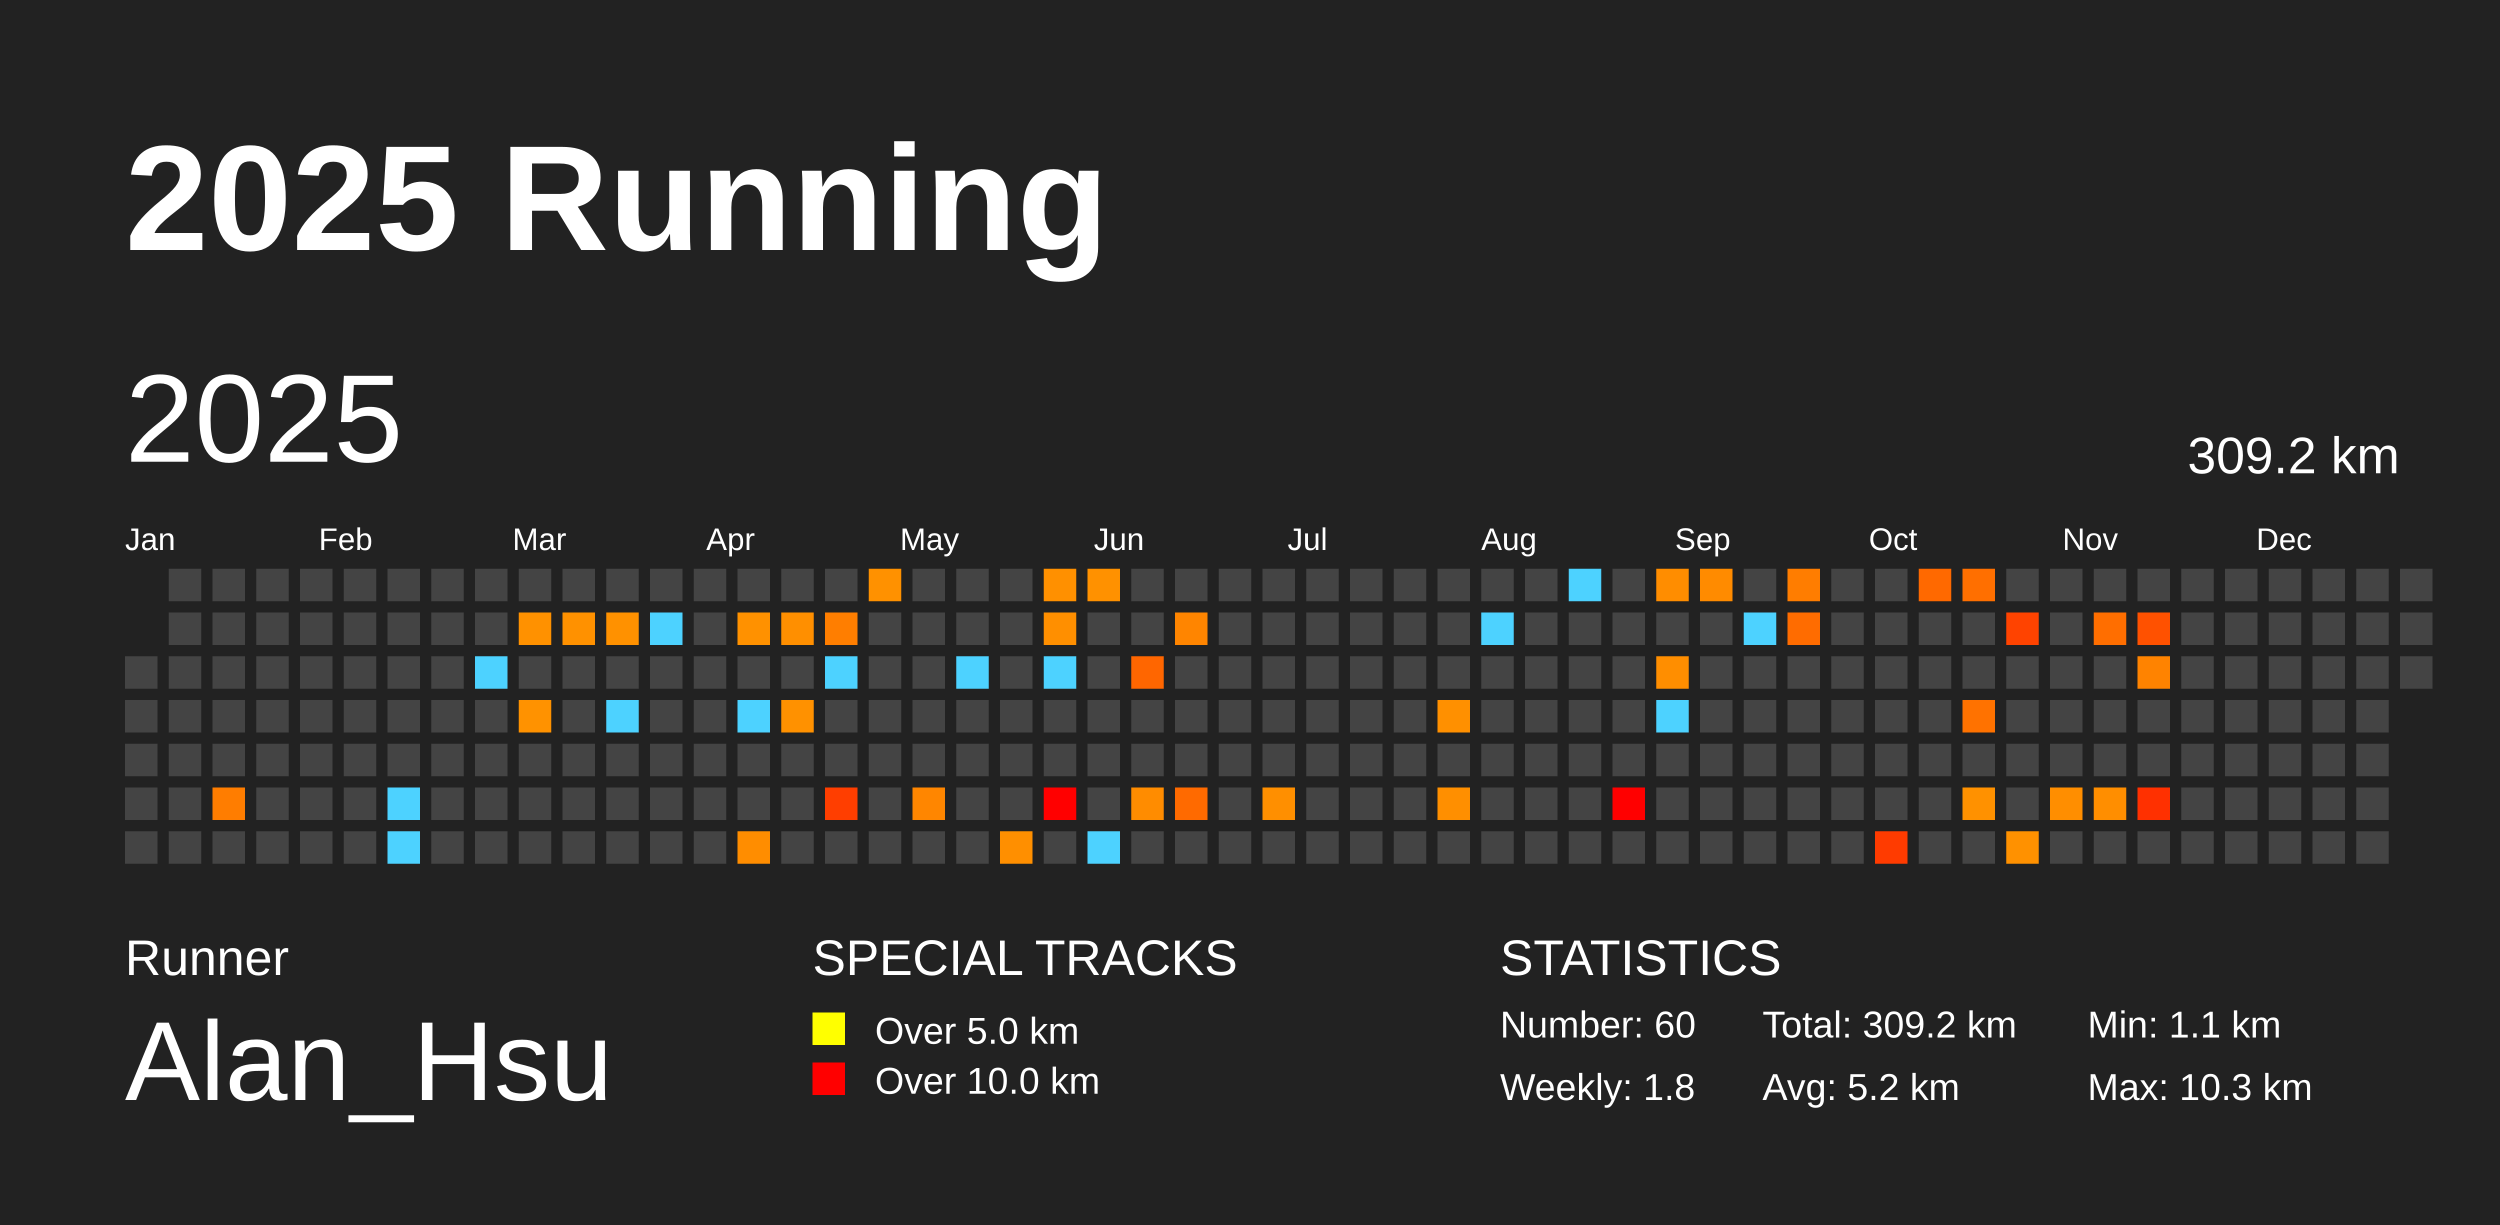
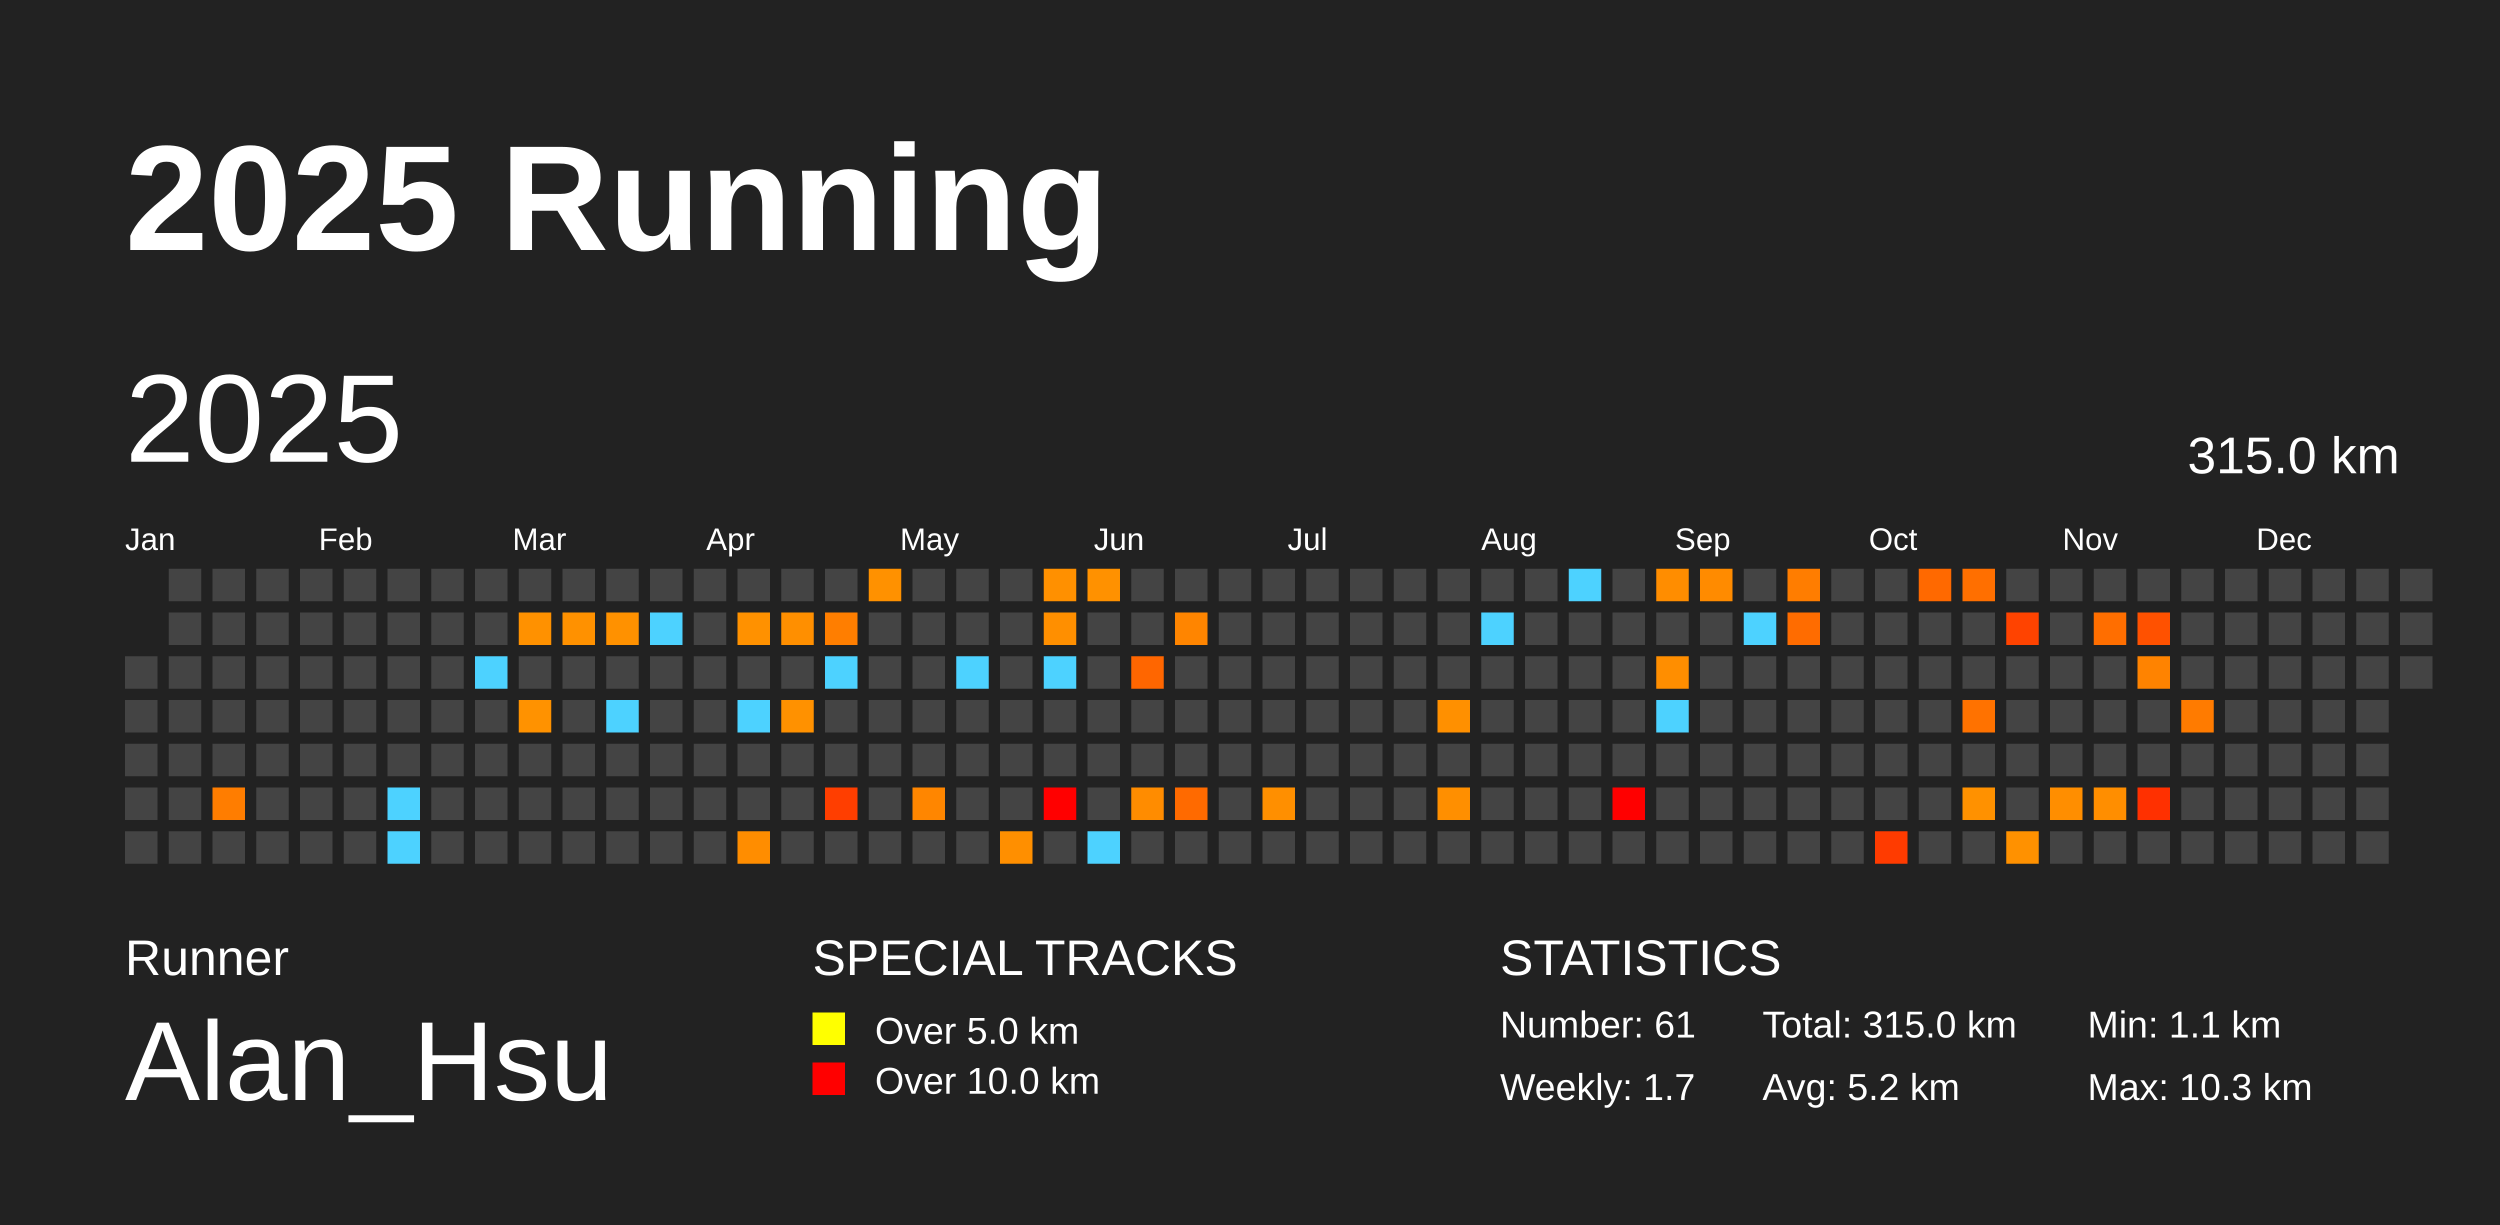
<svg xmlns="http://www.w3.org/2000/svg" baseProfile="full" height="98mm" version="1.1" viewBox="0,0,200,98" width="200mm">
  <defs />
  <rect fill="#222222" height="98" width="200" x="0" y="0" />
  <text fill="#FFFFFF" style="font-size:12px; font-family:Arial; font-weight:bold;" x="10" y="20">2025 Running</text>
  <text fill="#FFFFFF" style="font-size:4px; font-family:Arial" x="10" y="78">Runner</text>
  <text fill="#FFFFFF" style="font-size:9px; font-family:Arial" x="10" y="88">Alan_Hsu</text>
  <text fill="#FFFFFF" style="font-size:4px; font-family:Arial" x="65" y="78">SPECIAL TRACKS</text>
  <rect fill="yellow" height="2.6" width="2.6" x="65" y="81" />
  <text fill="#FFFFFF" style="font-size:3px; font-family:Arial" x="70" y="83.5">Over 5.0 km</text>
  <rect fill="red" height="2.6" width="2.6" x="65" y="85" />
  <text fill="#FFFFFF" style="font-size:3px; font-family:Arial" x="70" y="87.5">Over 10.0 km</text>
  <text fill="#FFFFFF" style="font-size:4px; font-family:Arial" x="120" y="78">STATISTICS</text>
-   <text fill="#FFFFFF" style="font-size:3px; font-family:Arial" x="120" y="83">Number: 60</text>
-   <text fill="#FFFFFF" style="font-size:3px; font-family:Arial" x="120" y="88">Weekly: 1.8</text>
-   <text fill="#FFFFFF" style="font-size:3px; font-family:Arial" x="141" y="83">Total: 309.2 km</text>
+   <text fill="#FFFFFF" style="font-size:3px; font-family:Arial" x="120" y="83">Number: 61</text>
+   <text fill="#FFFFFF" style="font-size:3px; font-family:Arial" x="120" y="88">Weekly: 1.7</text>
+   <text fill="#FFFFFF" style="font-size:3px; font-family:Arial" x="141" y="83">Total: 315.0 km</text>
  <text fill="#FFFFFF" style="font-size:3px; font-family:Arial" x="141" y="88">Avg: 5.2 km</text>
  <text fill="#FFFFFF" style="font-size:3px; font-family:Arial" x="167" y="83">Min: 1.1 km</text>
  <text fill="#FFFFFF" style="font-size:3px; font-family:Arial" x="167" y="88">Max: 10.3 km</text>
  <text dominant-baseline="hanging" fill="#FFFFFF" style="font-size:10.0px; font-family:Arial;" x="10" y="30">2025</text>
-   <text dominant-baseline="hanging" fill="#FFFFFF" style="font-size:4.125px; font-family:Arial;" x="175" y="35">309.2 km</text>
+   <text dominant-baseline="hanging" fill="#FFFFFF" style="font-size:4.125px; font-family:Arial;" x="175" y="35">315.0 km</text>
  <text fill="#FFFFFF" style="font-size:2.5px; font-family:Arial" x="10.0" y="44">Jan</text>
  <text fill="#FFFFFF" style="font-size:2.5px; font-family:Arial" x="25.5" y="44">Feb</text>
  <text fill="#FFFFFF" style="font-size:2.5px; font-family:Arial" x="41.0" y="44">Mar</text>
  <text fill="#FFFFFF" style="font-size:2.5px; font-family:Arial" x="56.5" y="44">Apr</text>
  <text fill="#FFFFFF" style="font-size:2.5px; font-family:Arial" x="72.0" y="44">May</text>
  <text fill="#FFFFFF" style="font-size:2.5px; font-family:Arial" x="87.5" y="44">Jun</text>
  <text fill="#FFFFFF" style="font-size:2.5px; font-family:Arial" x="103.0" y="44">Jul</text>
  <text fill="#FFFFFF" style="font-size:2.5px; font-family:Arial" x="118.5" y="44">Aug</text>
  <text fill="#FFFFFF" style="font-size:2.5px; font-family:Arial" x="134.0" y="44">Sep</text>
  <text fill="#FFFFFF" style="font-size:2.5px; font-family:Arial" x="149.5" y="44">Oct</text>
  <text fill="#FFFFFF" style="font-size:2.5px; font-family:Arial" x="165.0" y="44">Nov</text>
  <text fill="#FFFFFF" style="font-size:2.5px; font-family:Arial" x="180.5" y="44">Dec</text>
  <rect fill="#444444" height="2.6" width="2.6" x="10.0" y="52.5" />
  <rect fill="#444444" height="2.6" width="2.6" x="10.0" y="56.0" />
  <rect fill="#444444" height="2.6" width="2.6" x="10.0" y="59.5" />
  <rect fill="#444444" height="2.6" width="2.6" x="10.0" y="63.0" />
  <rect fill="#444444" height="2.6" width="2.6" x="10.0" y="66.5" />
  <rect fill="#444444" height="2.6" width="2.6" x="13.5" y="45.5" />
  <rect fill="#444444" height="2.6" width="2.6" x="13.5" y="49.0" />
  <rect fill="#444444" height="2.6" width="2.6" x="13.5" y="52.5" />
  <rect fill="#444444" height="2.6" width="2.6" x="13.5" y="56.0" />
  <rect fill="#444444" height="2.6" width="2.6" x="13.5" y="59.5" />
  <rect fill="#444444" height="2.6" width="2.6" x="13.5" y="63.0" />
  <rect fill="#444444" height="2.6" width="2.6" x="13.5" y="66.5" />
  <rect fill="#444444" height="2.6" width="2.6" x="17.0" y="45.5" />
  <rect fill="#444444" height="2.6" width="2.6" x="17.0" y="49.0" />
  <rect fill="#444444" height="2.6" width="2.6" x="17.0" y="52.5" />
  <rect fill="#444444" height="2.6" width="2.6" x="17.0" y="56.0" />
  <rect fill="#444444" height="2.6" width="2.6" x="17.0" y="59.5" />
  <rect fill="#ff7d00" height="2.6" width="2.6" x="17.0" y="63.0" />
  <rect fill="#444444" height="2.6" width="2.6" x="17.0" y="66.5" />
  <rect fill="#444444" height="2.6" width="2.6" x="20.5" y="45.5" />
  <rect fill="#444444" height="2.6" width="2.6" x="20.5" y="49.0" />
  <rect fill="#444444" height="2.6" width="2.6" x="20.5" y="52.5" />
  <rect fill="#444444" height="2.6" width="2.6" x="20.5" y="56.0" />
  <rect fill="#444444" height="2.6" width="2.6" x="20.5" y="59.5" />
  <rect fill="#444444" height="2.6" width="2.6" x="20.5" y="63.0" />
  <rect fill="#444444" height="2.6" width="2.6" x="20.5" y="66.5" />
  <rect fill="#444444" height="2.6" width="2.6" x="24.0" y="45.5" />
  <rect fill="#444444" height="2.6" width="2.6" x="24.0" y="49.0" />
  <rect fill="#444444" height="2.6" width="2.6" x="24.0" y="52.5" />
  <rect fill="#444444" height="2.6" width="2.6" x="24.0" y="56.0" />
  <rect fill="#444444" height="2.6" width="2.6" x="24.0" y="59.5" />
  <rect fill="#444444" height="2.6" width="2.6" x="24.0" y="63.0" />
  <rect fill="#444444" height="2.6" width="2.6" x="24.0" y="66.5" />
  <rect fill="#444444" height="2.6" width="2.6" x="27.5" y="45.5" />
  <rect fill="#444444" height="2.6" width="2.6" x="27.5" y="49.0" />
  <rect fill="#444444" height="2.6" width="2.6" x="27.5" y="52.5" />
  <rect fill="#444444" height="2.6" width="2.6" x="27.5" y="56.0" />
  <rect fill="#444444" height="2.6" width="2.6" x="27.5" y="59.5" />
  <rect fill="#444444" height="2.6" width="2.6" x="27.5" y="63.0" />
  <rect fill="#444444" height="2.6" width="2.6" x="27.5" y="66.5" />
  <rect fill="#444444" height="2.6" width="2.6" x="31.0" y="45.5" />
  <rect fill="#444444" height="2.6" width="2.6" x="31.0" y="49.0" />
  <rect fill="#444444" height="2.6" width="2.6" x="31.0" y="52.5" />
  <rect fill="#444444" height="2.6" width="2.6" x="31.0" y="56.0" />
  <rect fill="#444444" height="2.6" width="2.6" x="31.0" y="59.5" />
  <rect fill="#4dd2ff" height="2.6" width="2.6" x="31.0" y="63.0" />
  <rect fill="#4dd2ff" height="2.6" width="2.6" x="31.0" y="66.5" />
  <rect fill="#444444" height="2.6" width="2.6" x="34.5" y="45.5" />
  <rect fill="#444444" height="2.6" width="2.6" x="34.5" y="49.0" />
  <rect fill="#444444" height="2.6" width="2.6" x="34.5" y="52.5" />
  <rect fill="#444444" height="2.6" width="2.6" x="34.5" y="56.0" />
  <rect fill="#444444" height="2.6" width="2.6" x="34.5" y="59.5" />
  <rect fill="#444444" height="2.6" width="2.6" x="34.5" y="63.0" />
  <rect fill="#444444" height="2.6" width="2.6" x="34.5" y="66.5" />
  <rect fill="#444444" height="2.6" width="2.6" x="38.0" y="45.5" />
  <rect fill="#444444" height="2.6" width="2.6" x="38.0" y="49.0" />
  <rect fill="#4dd2ff" height="2.6" width="2.6" x="38.0" y="52.5" />
  <rect fill="#444444" height="2.6" width="2.6" x="38.0" y="56.0" />
  <rect fill="#444444" height="2.6" width="2.6" x="38.0" y="59.5" />
  <rect fill="#444444" height="2.6" width="2.6" x="38.0" y="63.0" />
  <rect fill="#444444" height="2.6" width="2.6" x="38.0" y="66.5" />
  <rect fill="#444444" height="2.6" width="2.6" x="41.5" y="45.5" />
  <rect fill="#ff9100" height="2.6" width="2.6" x="41.5" y="49.0" />
  <rect fill="#444444" height="2.6" width="2.6" x="41.5" y="52.5" />
  <rect fill="#ff9200" height="2.6" width="2.6" x="41.5" y="56.0" />
  <rect fill="#444444" height="2.6" width="2.6" x="41.5" y="59.5" />
  <rect fill="#444444" height="2.6" width="2.6" x="41.5" y="63.0" />
  <rect fill="#444444" height="2.6" width="2.6" x="41.5" y="66.5" />
  <rect fill="#444444" height="2.6" width="2.6" x="45.0" y="45.5" />
  <rect fill="#ff9100" height="2.6" width="2.6" x="45.0" y="49.0" />
  <rect fill="#444444" height="2.6" width="2.6" x="45.0" y="52.5" />
  <rect fill="#444444" height="2.6" width="2.6" x="45.0" y="56.0" />
  <rect fill="#444444" height="2.6" width="2.6" x="45.0" y="59.5" />
  <rect fill="#444444" height="2.6" width="2.6" x="45.0" y="63.0" />
  <rect fill="#444444" height="2.6" width="2.6" x="45.0" y="66.5" />
  <rect fill="#444444" height="2.6" width="2.6" x="48.5" y="45.5" />
  <rect fill="#ff9100" height="2.6" width="2.6" x="48.5" y="49.0" />
  <rect fill="#444444" height="2.6" width="2.6" x="48.5" y="52.5" />
  <rect fill="#4dd2ff" height="2.6" width="2.6" x="48.5" y="56.0" />
  <rect fill="#444444" height="2.6" width="2.6" x="48.5" y="59.5" />
  <rect fill="#444444" height="2.6" width="2.6" x="48.5" y="63.0" />
  <rect fill="#444444" height="2.6" width="2.6" x="48.5" y="66.5" />
  <rect fill="#444444" height="2.6" width="2.6" x="52.0" y="45.5" />
  <rect fill="#4dd2ff" height="2.6" width="2.6" x="52.0" y="49.0" />
  <rect fill="#444444" height="2.6" width="2.6" x="52.0" y="52.5" />
  <rect fill="#444444" height="2.6" width="2.6" x="52.0" y="56.0" />
  <rect fill="#444444" height="2.6" width="2.6" x="52.0" y="59.5" />
  <rect fill="#444444" height="2.6" width="2.6" x="52.0" y="63.0" />
  <rect fill="#444444" height="2.6" width="2.6" x="52.0" y="66.5" />
  <rect fill="#444444" height="2.6" width="2.6" x="55.5" y="45.5" />
  <rect fill="#444444" height="2.6" width="2.6" x="55.5" y="49.0" />
  <rect fill="#444444" height="2.6" width="2.6" x="55.5" y="52.5" />
  <rect fill="#444444" height="2.6" width="2.6" x="55.5" y="56.0" />
  <rect fill="#444444" height="2.6" width="2.6" x="55.5" y="59.5" />
  <rect fill="#444444" height="2.6" width="2.6" x="55.5" y="63.0" />
  <rect fill="#444444" height="2.6" width="2.6" x="55.5" y="66.5" />
  <rect fill="#444444" height="2.6" width="2.6" x="59.0" y="45.5" />
  <rect fill="#ff9100" height="2.6" width="2.6" x="59.0" y="49.0" />
  <rect fill="#444444" height="2.6" width="2.6" x="59.0" y="52.5" />
  <rect fill="#4dd2ff" height="2.6" width="2.6" x="59.0" y="56.0" />
  <rect fill="#444444" height="2.6" width="2.6" x="59.0" y="59.5" />
  <rect fill="#444444" height="2.6" width="2.6" x="59.0" y="63.0" />
  <rect fill="#ff8d00" height="2.6" width="2.6" x="59.0" y="66.5" />
  <rect fill="#444444" height="2.6" width="2.6" x="62.5" y="45.5" />
  <rect fill="#ff8f00" height="2.6" width="2.6" x="62.5" y="49.0" />
  <rect fill="#444444" height="2.6" width="2.6" x="62.5" y="52.5" />
  <rect fill="#ff9100" height="2.6" width="2.6" x="62.5" y="56.0" />
  <rect fill="#444444" height="2.6" width="2.6" x="62.5" y="59.5" />
  <rect fill="#444444" height="2.6" width="2.6" x="62.5" y="63.0" />
  <rect fill="#444444" height="2.6" width="2.6" x="62.5" y="66.5" />
  <rect fill="#444444" height="2.6" width="2.6" x="66.0" y="45.5" />
  <rect fill="#ff7e00" height="2.6" width="2.6" x="66.0" y="49.0" />
  <rect fill="#4dd2ff" height="2.6" width="2.6" x="66.0" y="52.5" />
  <rect fill="#444444" height="2.6" width="2.6" x="66.0" y="56.0" />
  <rect fill="#444444" height="2.6" width="2.6" x="66.0" y="59.5" />
  <rect fill="#ff3e00" height="2.6" width="2.6" x="66.0" y="63.0" />
  <rect fill="#444444" height="2.6" width="2.6" x="66.0" y="66.5" />
  <rect fill="#ff9100" height="2.6" width="2.6" x="69.5" y="45.5" />
  <rect fill="#444444" height="2.6" width="2.6" x="69.5" y="49.0" />
  <rect fill="#444444" height="2.6" width="2.6" x="69.5" y="52.5" />
  <rect fill="#444444" height="2.6" width="2.6" x="69.5" y="56.0" />
  <rect fill="#444444" height="2.6" width="2.6" x="69.5" y="59.5" />
  <rect fill="#444444" height="2.6" width="2.6" x="69.5" y="63.0" />
  <rect fill="#444444" height="2.6" width="2.6" x="69.5" y="66.5" />
  <rect fill="#444444" height="2.6" width="2.6" x="73.0" y="45.5" />
  <rect fill="#444444" height="2.6" width="2.6" x="73.0" y="49.0" />
  <rect fill="#444444" height="2.6" width="2.6" x="73.0" y="52.5" />
  <rect fill="#444444" height="2.6" width="2.6" x="73.0" y="56.0" />
  <rect fill="#444444" height="2.6" width="2.6" x="73.0" y="59.5" />
  <rect fill="#ff8600" height="2.6" width="2.6" x="73.0" y="63.0" />
  <rect fill="#444444" height="2.6" width="2.6" x="73.0" y="66.5" />
  <rect fill="#444444" height="2.6" width="2.6" x="76.5" y="45.5" />
  <rect fill="#444444" height="2.6" width="2.6" x="76.5" y="49.0" />
  <rect fill="#4dd2ff" height="2.6" width="2.6" x="76.5" y="52.5" />
  <rect fill="#444444" height="2.6" width="2.6" x="76.5" y="56.0" />
  <rect fill="#444444" height="2.6" width="2.6" x="76.5" y="59.5" />
  <rect fill="#444444" height="2.6" width="2.6" x="76.5" y="63.0" />
  <rect fill="#444444" height="2.6" width="2.6" x="76.5" y="66.5" />
  <rect fill="#444444" height="2.6" width="2.6" x="80.0" y="45.5" />
  <rect fill="#444444" height="2.6" width="2.6" x="80.0" y="49.0" />
  <rect fill="#444444" height="2.6" width="2.6" x="80.0" y="52.5" />
  <rect fill="#444444" height="2.6" width="2.6" x="80.0" y="56.0" />
  <rect fill="#444444" height="2.6" width="2.6" x="80.0" y="59.5" />
  <rect fill="#444444" height="2.6" width="2.6" x="80.0" y="63.0" />
  <rect fill="#ff8f00" height="2.6" width="2.6" x="80.0" y="66.5" />
  <rect fill="#ff9000" height="2.6" width="2.6" x="83.5" y="45.5" />
  <rect fill="#ff8f00" height="2.6" width="2.6" x="83.5" y="49.0" />
  <rect fill="#4dd2ff" height="2.6" width="2.6" x="83.5" y="52.5" />
  <rect fill="#444444" height="2.6" width="2.6" x="83.5" y="56.0" />
  <rect fill="#444444" height="2.6" width="2.6" x="83.5" y="59.5" />
  <rect fill="red" height="2.6" width="2.6" x="83.5" y="63.0" />
  <rect fill="#444444" height="2.6" width="2.6" x="83.5" y="66.5" />
  <rect fill="#ff9100" height="2.6" width="2.6" x="87.0" y="45.5" />
  <rect fill="#444444" height="2.6" width="2.6" x="87.0" y="49.0" />
  <rect fill="#444444" height="2.6" width="2.6" x="87.0" y="52.5" />
  <rect fill="#444444" height="2.6" width="2.6" x="87.0" y="56.0" />
  <rect fill="#444444" height="2.6" width="2.6" x="87.0" y="59.5" />
  <rect fill="#444444" height="2.6" width="2.6" x="87.0" y="63.0" />
  <rect fill="#4dd2ff" height="2.6" width="2.6" x="87.0" y="66.5" />
  <rect fill="#444444" height="2.6" width="2.6" x="90.5" y="45.5" />
  <rect fill="#444444" height="2.6" width="2.6" x="90.5" y="49.0" />
  <rect fill="#ff6600" height="2.6" width="2.6" x="90.5" y="52.5" />
  <rect fill="#444444" height="2.6" width="2.6" x="90.5" y="56.0" />
  <rect fill="#444444" height="2.6" width="2.6" x="90.5" y="59.5" />
  <rect fill="#ff8c00" height="2.6" width="2.6" x="90.5" y="63.0" />
  <rect fill="#444444" height="2.6" width="2.6" x="90.5" y="66.5" />
  <rect fill="#444444" height="2.6" width="2.6" x="94.0" y="45.5" />
  <rect fill="#ff8500" height="2.6" width="2.6" x="94.0" y="49.0" />
  <rect fill="#444444" height="2.6" width="2.6" x="94.0" y="52.5" />
  <rect fill="#444444" height="2.6" width="2.6" x="94.0" y="56.0" />
  <rect fill="#444444" height="2.6" width="2.6" x="94.0" y="59.5" />
  <rect fill="#ff6a00" height="2.6" width="2.6" x="94.0" y="63.0" />
  <rect fill="#444444" height="2.6" width="2.6" x="94.0" y="66.5" />
  <rect fill="#444444" height="2.6" width="2.6" x="97.5" y="45.5" />
  <rect fill="#444444" height="2.6" width="2.6" x="97.5" y="49.0" />
  <rect fill="#444444" height="2.6" width="2.6" x="97.5" y="52.5" />
  <rect fill="#444444" height="2.6" width="2.6" x="97.5" y="56.0" />
  <rect fill="#444444" height="2.6" width="2.6" x="97.5" y="59.5" />
  <rect fill="#444444" height="2.6" width="2.6" x="97.5" y="63.0" />
  <rect fill="#444444" height="2.6" width="2.6" x="97.5" y="66.5" />
  <rect fill="#444444" height="2.6" width="2.6" x="101.0" y="45.5" />
  <rect fill="#444444" height="2.6" width="2.6" x="101.0" y="49.0" />
  <rect fill="#444444" height="2.6" width="2.6" x="101.0" y="52.5" />
  <rect fill="#444444" height="2.6" width="2.6" x="101.0" y="56.0" />
  <rect fill="#444444" height="2.6" width="2.6" x="101.0" y="59.5" />
  <rect fill="#ff8f00" height="2.6" width="2.6" x="101.0" y="63.0" />
  <rect fill="#444444" height="2.6" width="2.6" x="101.0" y="66.5" />
  <rect fill="#444444" height="2.6" width="2.6" x="104.5" y="45.5" />
  <rect fill="#444444" height="2.6" width="2.6" x="104.5" y="49.0" />
  <rect fill="#444444" height="2.6" width="2.6" x="104.5" y="52.5" />
  <rect fill="#444444" height="2.6" width="2.6" x="104.5" y="56.0" />
  <rect fill="#444444" height="2.6" width="2.6" x="104.5" y="59.5" />
  <rect fill="#444444" height="2.6" width="2.6" x="104.5" y="63.0" />
  <rect fill="#444444" height="2.6" width="2.6" x="104.5" y="66.5" />
  <rect fill="#444444" height="2.6" width="2.6" x="108.0" y="45.5" />
  <rect fill="#444444" height="2.6" width="2.6" x="108.0" y="49.0" />
  <rect fill="#444444" height="2.6" width="2.6" x="108.0" y="52.5" />
  <rect fill="#444444" height="2.6" width="2.6" x="108.0" y="56.0" />
  <rect fill="#444444" height="2.6" width="2.6" x="108.0" y="59.5" />
  <rect fill="#444444" height="2.6" width="2.6" x="108.0" y="63.0" />
  <rect fill="#444444" height="2.6" width="2.6" x="108.0" y="66.5" />
  <rect fill="#444444" height="2.6" width="2.6" x="111.5" y="45.5" />
  <rect fill="#444444" height="2.6" width="2.6" x="111.5" y="49.0" />
  <rect fill="#444444" height="2.6" width="2.6" x="111.5" y="52.5" />
  <rect fill="#444444" height="2.6" width="2.6" x="111.5" y="56.0" />
  <rect fill="#444444" height="2.6" width="2.6" x="111.5" y="59.5" />
  <rect fill="#444444" height="2.6" width="2.6" x="111.5" y="63.0" />
  <rect fill="#444444" height="2.6" width="2.6" x="111.5" y="66.5" />
  <rect fill="#444444" height="2.6" width="2.6" x="115.0" y="45.5" />
  <rect fill="#444444" height="2.6" width="2.6" x="115.0" y="49.0" />
  <rect fill="#444444" height="2.6" width="2.6" x="115.0" y="52.5" />
  <rect fill="#ff9000" height="2.6" width="2.6" x="115.0" y="56.0" />
  <rect fill="#444444" height="2.6" width="2.6" x="115.0" y="59.5" />
  <rect fill="#ff8f00" height="2.6" width="2.6" x="115.0" y="63.0" />
  <rect fill="#444444" height="2.6" width="2.6" x="115.0" y="66.5" />
  <rect fill="#444444" height="2.6" width="2.6" x="118.5" y="45.5" />
  <rect fill="#4dd2ff" height="2.6" width="2.6" x="118.5" y="49.0" />
  <rect fill="#444444" height="2.6" width="2.6" x="118.5" y="52.5" />
  <rect fill="#444444" height="2.6" width="2.6" x="118.5" y="56.0" />
  <rect fill="#444444" height="2.6" width="2.6" x="118.5" y="59.5" />
  <rect fill="#444444" height="2.6" width="2.6" x="118.5" y="63.0" />
  <rect fill="#444444" height="2.6" width="2.6" x="118.5" y="66.5" />
  <rect fill="#444444" height="2.6" width="2.6" x="122.0" y="45.5" />
  <rect fill="#444444" height="2.6" width="2.6" x="122.0" y="49.0" />
  <rect fill="#444444" height="2.6" width="2.6" x="122.0" y="52.5" />
  <rect fill="#444444" height="2.6" width="2.6" x="122.0" y="56.0" />
  <rect fill="#444444" height="2.6" width="2.6" x="122.0" y="59.5" />
  <rect fill="#444444" height="2.6" width="2.6" x="122.0" y="63.0" />
  <rect fill="#444444" height="2.6" width="2.6" x="122.0" y="66.5" />
  <rect fill="#4dd2ff" height="2.6" width="2.6" x="125.5" y="45.5" />
  <rect fill="#444444" height="2.6" width="2.6" x="125.5" y="49.0" />
  <rect fill="#444444" height="2.6" width="2.6" x="125.5" y="52.5" />
  <rect fill="#444444" height="2.6" width="2.6" x="125.5" y="56.0" />
  <rect fill="#444444" height="2.6" width="2.6" x="125.5" y="59.5" />
  <rect fill="#444444" height="2.6" width="2.6" x="125.5" y="63.0" />
  <rect fill="#444444" height="2.6" width="2.6" x="125.5" y="66.5" />
  <rect fill="#444444" height="2.6" width="2.6" x="129.0" y="45.5" />
  <rect fill="#444444" height="2.6" width="2.6" x="129.0" y="49.0" />
  <rect fill="#444444" height="2.6" width="2.6" x="129.0" y="52.5" />
  <rect fill="#444444" height="2.6" width="2.6" x="129.0" y="56.0" />
  <rect fill="#444444" height="2.6" width="2.6" x="129.0" y="59.5" />
  <rect fill="red" height="2.6" width="2.6" x="129.0" y="63.0" />
  <rect fill="#444444" height="2.6" width="2.6" x="129.0" y="66.5" />
  <rect fill="#ff8d00" height="2.6" width="2.6" x="132.5" y="45.5" />
  <rect fill="#444444" height="2.6" width="2.6" x="132.5" y="49.0" />
  <rect fill="#ff8e00" height="2.6" width="2.6" x="132.5" y="52.5" />
  <rect fill="#4dd2ff" height="2.6" width="2.6" x="132.5" y="56.0" />
  <rect fill="#444444" height="2.6" width="2.6" x="132.5" y="59.5" />
  <rect fill="#444444" height="2.6" width="2.6" x="132.5" y="63.0" />
  <rect fill="#444444" height="2.6" width="2.6" x="132.5" y="66.5" />
  <rect fill="#ff8b00" height="2.6" width="2.6" x="136.0" y="45.5" />
  <rect fill="#444444" height="2.6" width="2.6" x="136.0" y="49.0" />
  <rect fill="#444444" height="2.6" width="2.6" x="136.0" y="52.5" />
  <rect fill="#444444" height="2.6" width="2.6" x="136.0" y="56.0" />
  <rect fill="#444444" height="2.6" width="2.6" x="136.0" y="59.5" />
  <rect fill="#444444" height="2.6" width="2.6" x="136.0" y="63.0" />
  <rect fill="#444444" height="2.6" width="2.6" x="136.0" y="66.5" />
  <rect fill="#444444" height="2.6" width="2.6" x="139.5" y="45.5" />
  <rect fill="#4dd2ff" height="2.6" width="2.6" x="139.5" y="49.0" />
  <rect fill="#444444" height="2.6" width="2.6" x="139.5" y="52.5" />
  <rect fill="#444444" height="2.6" width="2.6" x="139.5" y="56.0" />
  <rect fill="#444444" height="2.6" width="2.6" x="139.5" y="59.5" />
  <rect fill="#444444" height="2.6" width="2.6" x="139.5" y="63.0" />
  <rect fill="#444444" height="2.6" width="2.6" x="139.5" y="66.5" />
  <rect fill="#ff7d00" height="2.6" width="2.6" x="143.0" y="45.5" />
  <rect fill="#ff6c00" height="2.6" width="2.6" x="143.0" y="49.0" />
  <rect fill="#444444" height="2.6" width="2.6" x="143.0" y="52.5" />
  <rect fill="#444444" height="2.6" width="2.6" x="143.0" y="56.0" />
  <rect fill="#444444" height="2.6" width="2.6" x="143.0" y="59.5" />
  <rect fill="#444444" height="2.6" width="2.6" x="143.0" y="63.0" />
  <rect fill="#444444" height="2.6" width="2.6" x="143.0" y="66.5" />
  <rect fill="#444444" height="2.6" width="2.6" x="146.5" y="45.5" />
  <rect fill="#444444" height="2.6" width="2.6" x="146.5" y="49.0" />
  <rect fill="#444444" height="2.6" width="2.6" x="146.5" y="52.5" />
  <rect fill="#444444" height="2.6" width="2.6" x="146.5" y="56.0" />
  <rect fill="#444444" height="2.6" width="2.6" x="146.5" y="59.5" />
  <rect fill="#444444" height="2.6" width="2.6" x="146.5" y="63.0" />
  <rect fill="#444444" height="2.6" width="2.6" x="146.5" y="66.5" />
  <rect fill="#444444" height="2.6" width="2.6" x="150.0" y="45.5" />
  <rect fill="#444444" height="2.6" width="2.6" x="150.0" y="49.0" />
  <rect fill="#444444" height="2.6" width="2.6" x="150.0" y="52.5" />
  <rect fill="#444444" height="2.6" width="2.6" x="150.0" y="56.0" />
  <rect fill="#444444" height="2.6" width="2.6" x="150.0" y="59.5" />
  <rect fill="#444444" height="2.6" width="2.6" x="150.0" y="63.0" />
  <rect fill="#ff3b00" height="2.6" width="2.6" x="150.0" y="66.5" />
  <rect fill="#ff6900" height="2.6" width="2.6" x="153.5" y="45.5" />
  <rect fill="#444444" height="2.6" width="2.6" x="153.5" y="49.0" />
  <rect fill="#444444" height="2.6" width="2.6" x="153.5" y="52.5" />
  <rect fill="#444444" height="2.6" width="2.6" x="153.5" y="56.0" />
  <rect fill="#444444" height="2.6" width="2.6" x="153.5" y="59.5" />
  <rect fill="#444444" height="2.6" width="2.6" x="153.5" y="63.0" />
  <rect fill="#444444" height="2.6" width="2.6" x="153.5" y="66.5" />
  <rect fill="#ff6f00" height="2.6" width="2.6" x="157.0" y="45.5" />
  <rect fill="#444444" height="2.6" width="2.6" x="157.0" y="49.0" />
  <rect fill="#444444" height="2.6" width="2.6" x="157.0" y="52.5" />
  <rect fill="#ff7200" height="2.6" width="2.6" x="157.0" y="56.0" />
  <rect fill="#444444" height="2.6" width="2.6" x="157.0" y="59.5" />
  <rect fill="#ff9100" height="2.6" width="2.6" x="157.0" y="63.0" />
  <rect fill="#444444" height="2.6" width="2.6" x="157.0" y="66.5" />
  <rect fill="#444444" height="2.6" width="2.6" x="160.5" y="45.5" />
  <rect fill="#ff4300" height="2.6" width="2.6" x="160.5" y="49.0" />
  <rect fill="#444444" height="2.6" width="2.6" x="160.5" y="52.5" />
  <rect fill="#444444" height="2.6" width="2.6" x="160.5" y="56.0" />
  <rect fill="#444444" height="2.6" width="2.6" x="160.5" y="59.5" />
  <rect fill="#444444" height="2.6" width="2.6" x="160.5" y="63.0" />
  <rect fill="#ff9100" height="2.6" width="2.6" x="160.5" y="66.5" />
  <rect fill="#444444" height="2.6" width="2.6" x="164.0" y="45.5" />
  <rect fill="#444444" height="2.6" width="2.6" x="164.0" y="49.0" />
  <rect fill="#444444" height="2.6" width="2.6" x="164.0" y="52.5" />
  <rect fill="#444444" height="2.6" width="2.6" x="164.0" y="56.0" />
  <rect fill="#444444" height="2.6" width="2.6" x="164.0" y="59.5" />
  <rect fill="#ff8e00" height="2.6" width="2.6" x="164.0" y="63.0" />
  <rect fill="#444444" height="2.6" width="2.6" x="164.0" y="66.5" />
  <rect fill="#444444" height="2.6" width="2.6" x="167.5" y="45.5" />
  <rect fill="#ff6e00" height="2.6" width="2.6" x="167.5" y="49.0" />
  <rect fill="#444444" height="2.6" width="2.6" x="167.5" y="52.5" />
  <rect fill="#444444" height="2.6" width="2.6" x="167.5" y="56.0" />
  <rect fill="#444444" height="2.6" width="2.6" x="167.5" y="59.5" />
  <rect fill="#ff8e00" height="2.6" width="2.6" x="167.5" y="63.0" />
  <rect fill="#444444" height="2.6" width="2.6" x="167.5" y="66.5" />
  <rect fill="#444444" height="2.6" width="2.6" x="171.0" y="45.5" />
  <rect fill="#ff5100" height="2.6" width="2.6" x="171.0" y="49.0" />
  <rect fill="#ff8300" height="2.6" width="2.6" x="171.0" y="52.5" />
  <rect fill="#444444" height="2.6" width="2.6" x="171.0" y="56.0" />
  <rect fill="#444444" height="2.6" width="2.6" x="171.0" y="59.5" />
  <rect fill="#ff3000" height="2.6" width="2.6" x="171.0" y="63.0" />
  <rect fill="#444444" height="2.6" width="2.6" x="171.0" y="66.5" />
  <rect fill="#444444" height="2.6" width="2.6" x="174.5" y="45.5" />
  <rect fill="#444444" height="2.6" width="2.6" x="174.5" y="49.0" />
  <rect fill="#444444" height="2.6" width="2.6" x="174.5" y="52.5" />
-   <rect fill="#444444" height="2.6" width="2.6" x="174.5" y="56.0" />
+   <rect fill="#ff7b00" height="2.6" width="2.6" x="174.5" y="56.0" />
  <rect fill="#444444" height="2.6" width="2.6" x="174.5" y="59.5" />
  <rect fill="#444444" height="2.6" width="2.6" x="174.5" y="63.0" />
  <rect fill="#444444" height="2.6" width="2.6" x="174.5" y="66.5" />
  <rect fill="#444444" height="2.6" width="2.6" x="178.0" y="45.5" />
  <rect fill="#444444" height="2.6" width="2.6" x="178.0" y="49.0" />
  <rect fill="#444444" height="2.6" width="2.6" x="178.0" y="52.5" />
  <rect fill="#444444" height="2.6" width="2.6" x="178.0" y="56.0" />
  <rect fill="#444444" height="2.6" width="2.6" x="178.0" y="59.5" />
  <rect fill="#444444" height="2.6" width="2.6" x="178.0" y="63.0" />
  <rect fill="#444444" height="2.6" width="2.6" x="178.0" y="66.5" />
  <rect fill="#444444" height="2.6" width="2.6" x="181.5" y="45.5" />
  <rect fill="#444444" height="2.6" width="2.6" x="181.5" y="49.0" />
  <rect fill="#444444" height="2.6" width="2.6" x="181.5" y="52.5" />
  <rect fill="#444444" height="2.6" width="2.6" x="181.5" y="56.0" />
  <rect fill="#444444" height="2.6" width="2.6" x="181.5" y="59.5" />
  <rect fill="#444444" height="2.6" width="2.6" x="181.5" y="63.0" />
  <rect fill="#444444" height="2.6" width="2.6" x="181.5" y="66.5" />
  <rect fill="#444444" height="2.6" width="2.6" x="185.0" y="45.5" />
  <rect fill="#444444" height="2.6" width="2.6" x="185.0" y="49.0" />
  <rect fill="#444444" height="2.6" width="2.6" x="185.0" y="52.5" />
  <rect fill="#444444" height="2.6" width="2.6" x="185.0" y="56.0" />
  <rect fill="#444444" height="2.6" width="2.6" x="185.0" y="59.5" />
  <rect fill="#444444" height="2.6" width="2.6" x="185.0" y="63.0" />
  <rect fill="#444444" height="2.6" width="2.6" x="185.0" y="66.5" />
  <rect fill="#444444" height="2.6" width="2.6" x="188.5" y="45.5" />
  <rect fill="#444444" height="2.6" width="2.6" x="188.5" y="49.0" />
  <rect fill="#444444" height="2.6" width="2.6" x="188.5" y="52.5" />
  <rect fill="#444444" height="2.6" width="2.6" x="188.5" y="56.0" />
  <rect fill="#444444" height="2.6" width="2.6" x="188.5" y="59.5" />
  <rect fill="#444444" height="2.6" width="2.6" x="188.5" y="63.0" />
  <rect fill="#444444" height="2.6" width="2.6" x="188.5" y="66.5" />
  <rect fill="#444444" height="2.6" width="2.6" x="192.0" y="45.5" />
  <rect fill="#444444" height="2.6" width="2.6" x="192.0" y="49.0" />
  <rect fill="#444444" height="2.6" width="2.6" x="192.0" y="52.5" />
</svg>
